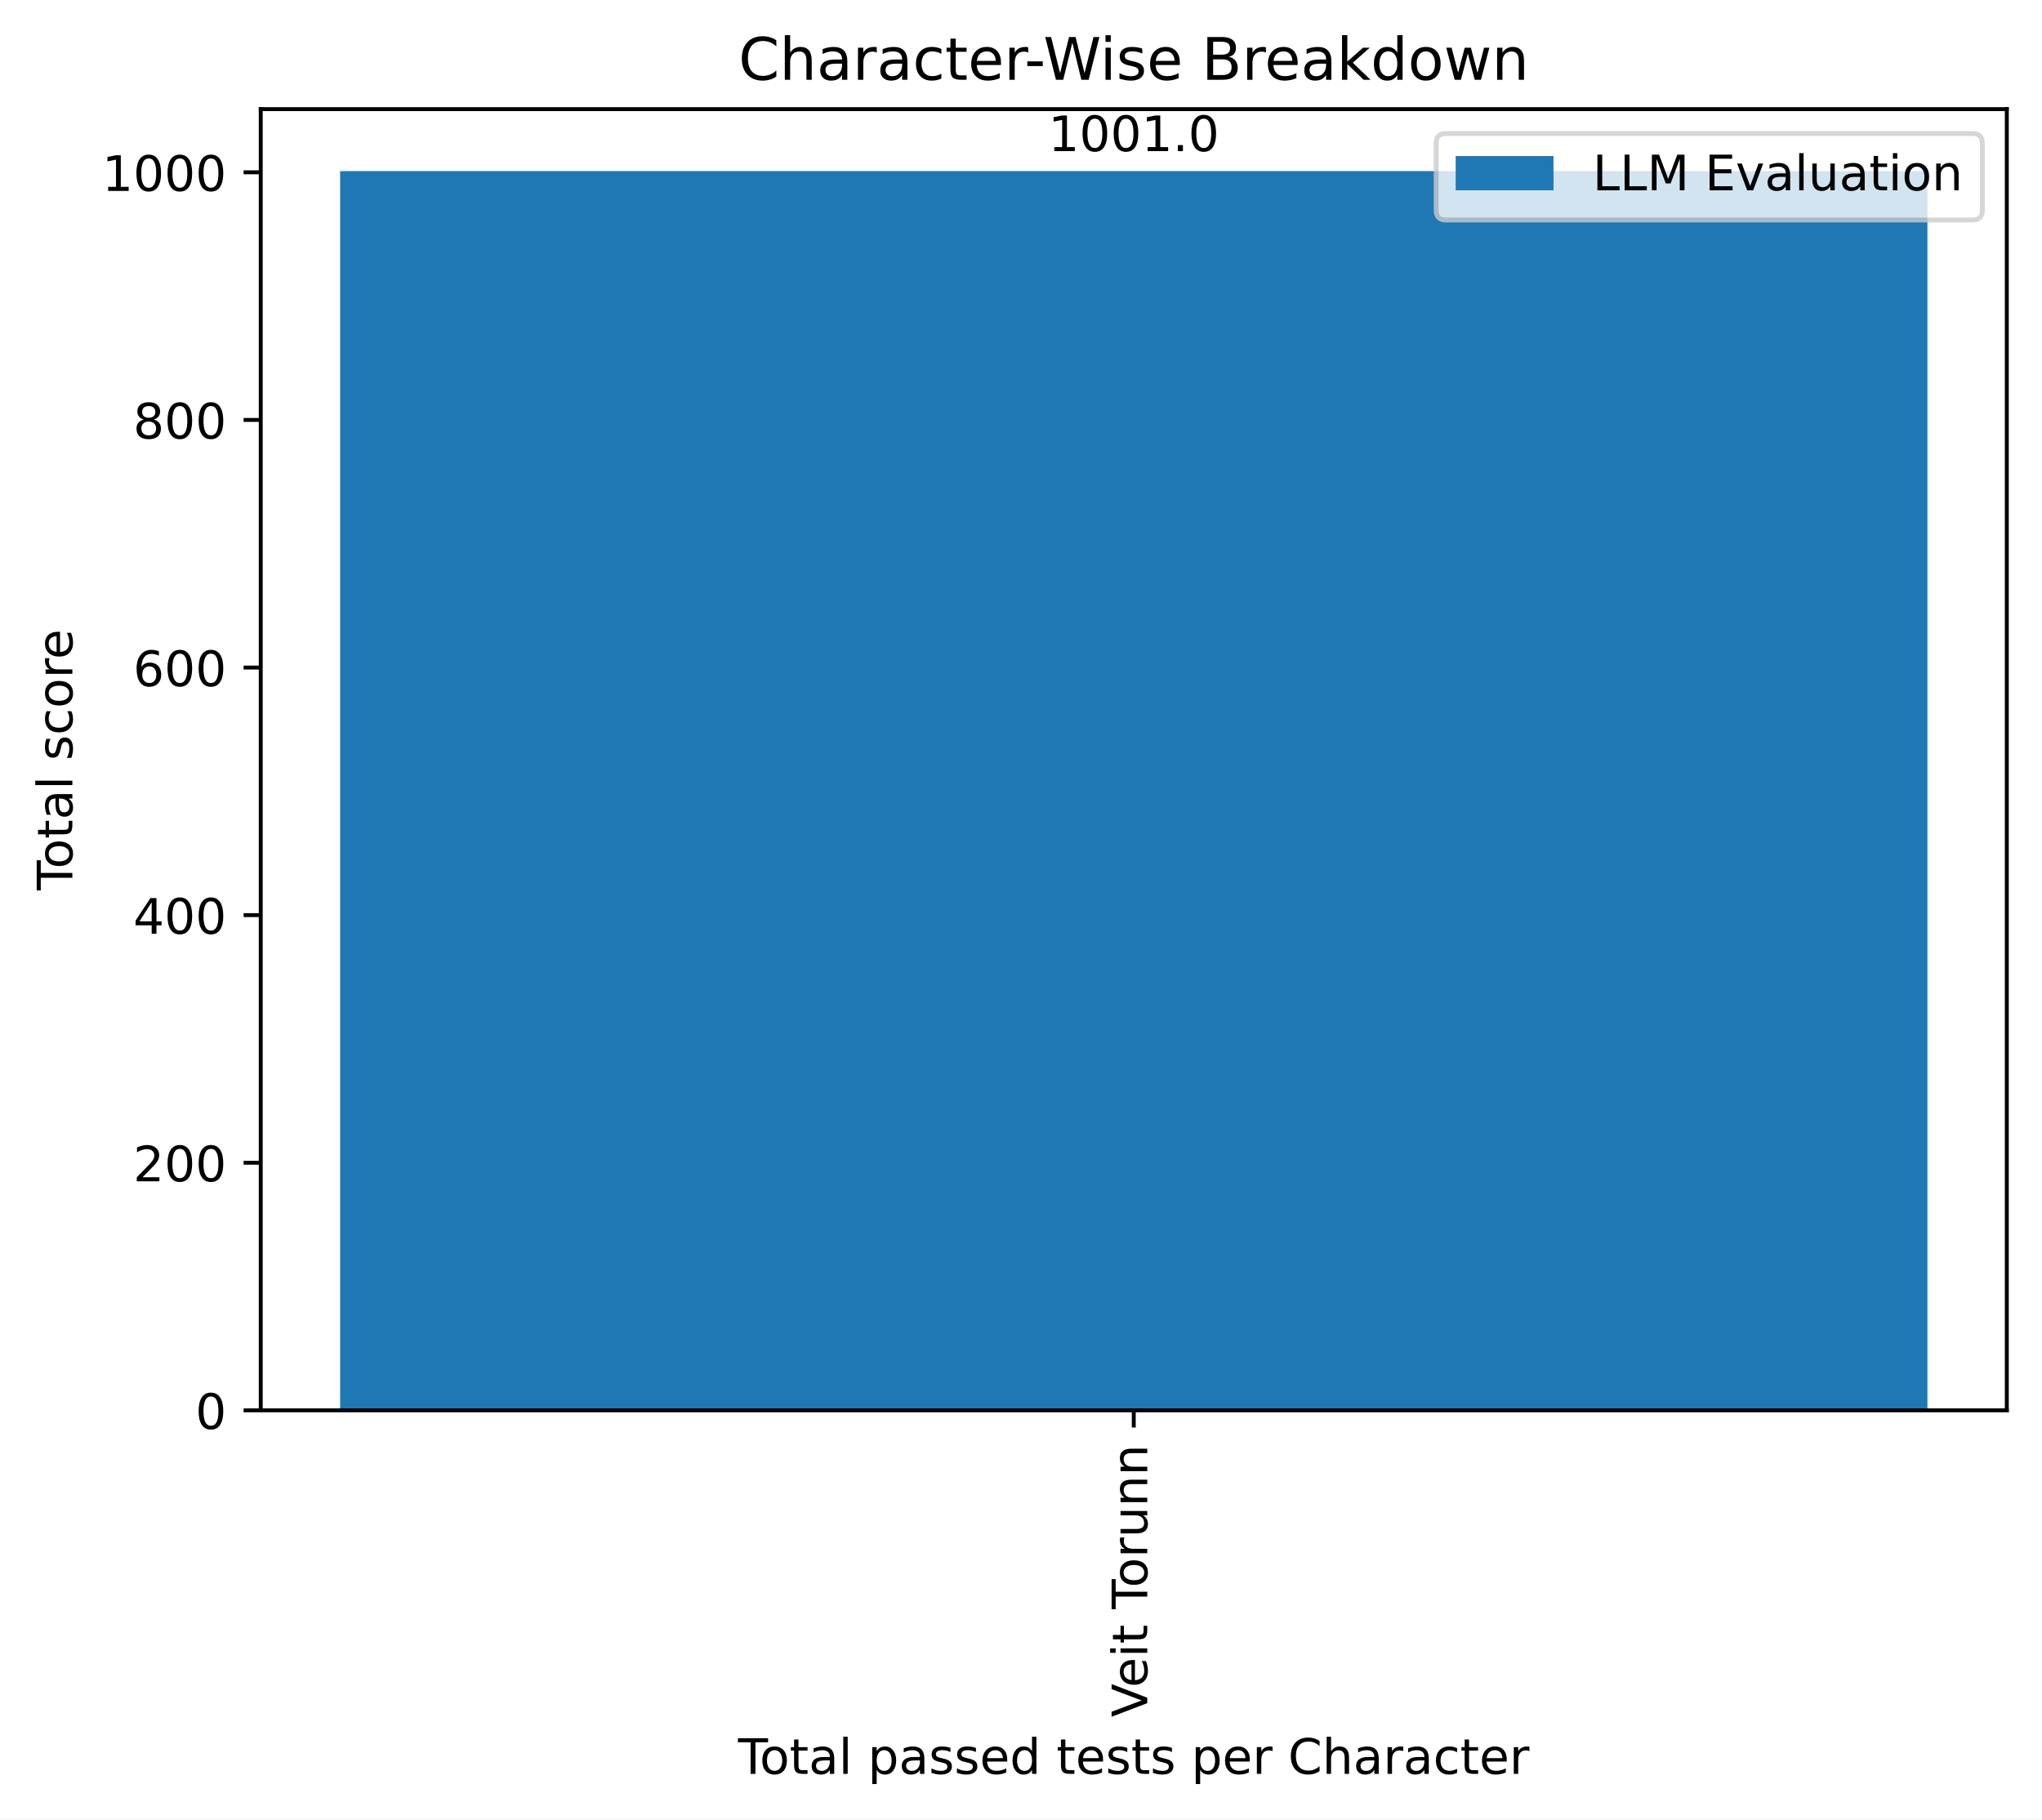
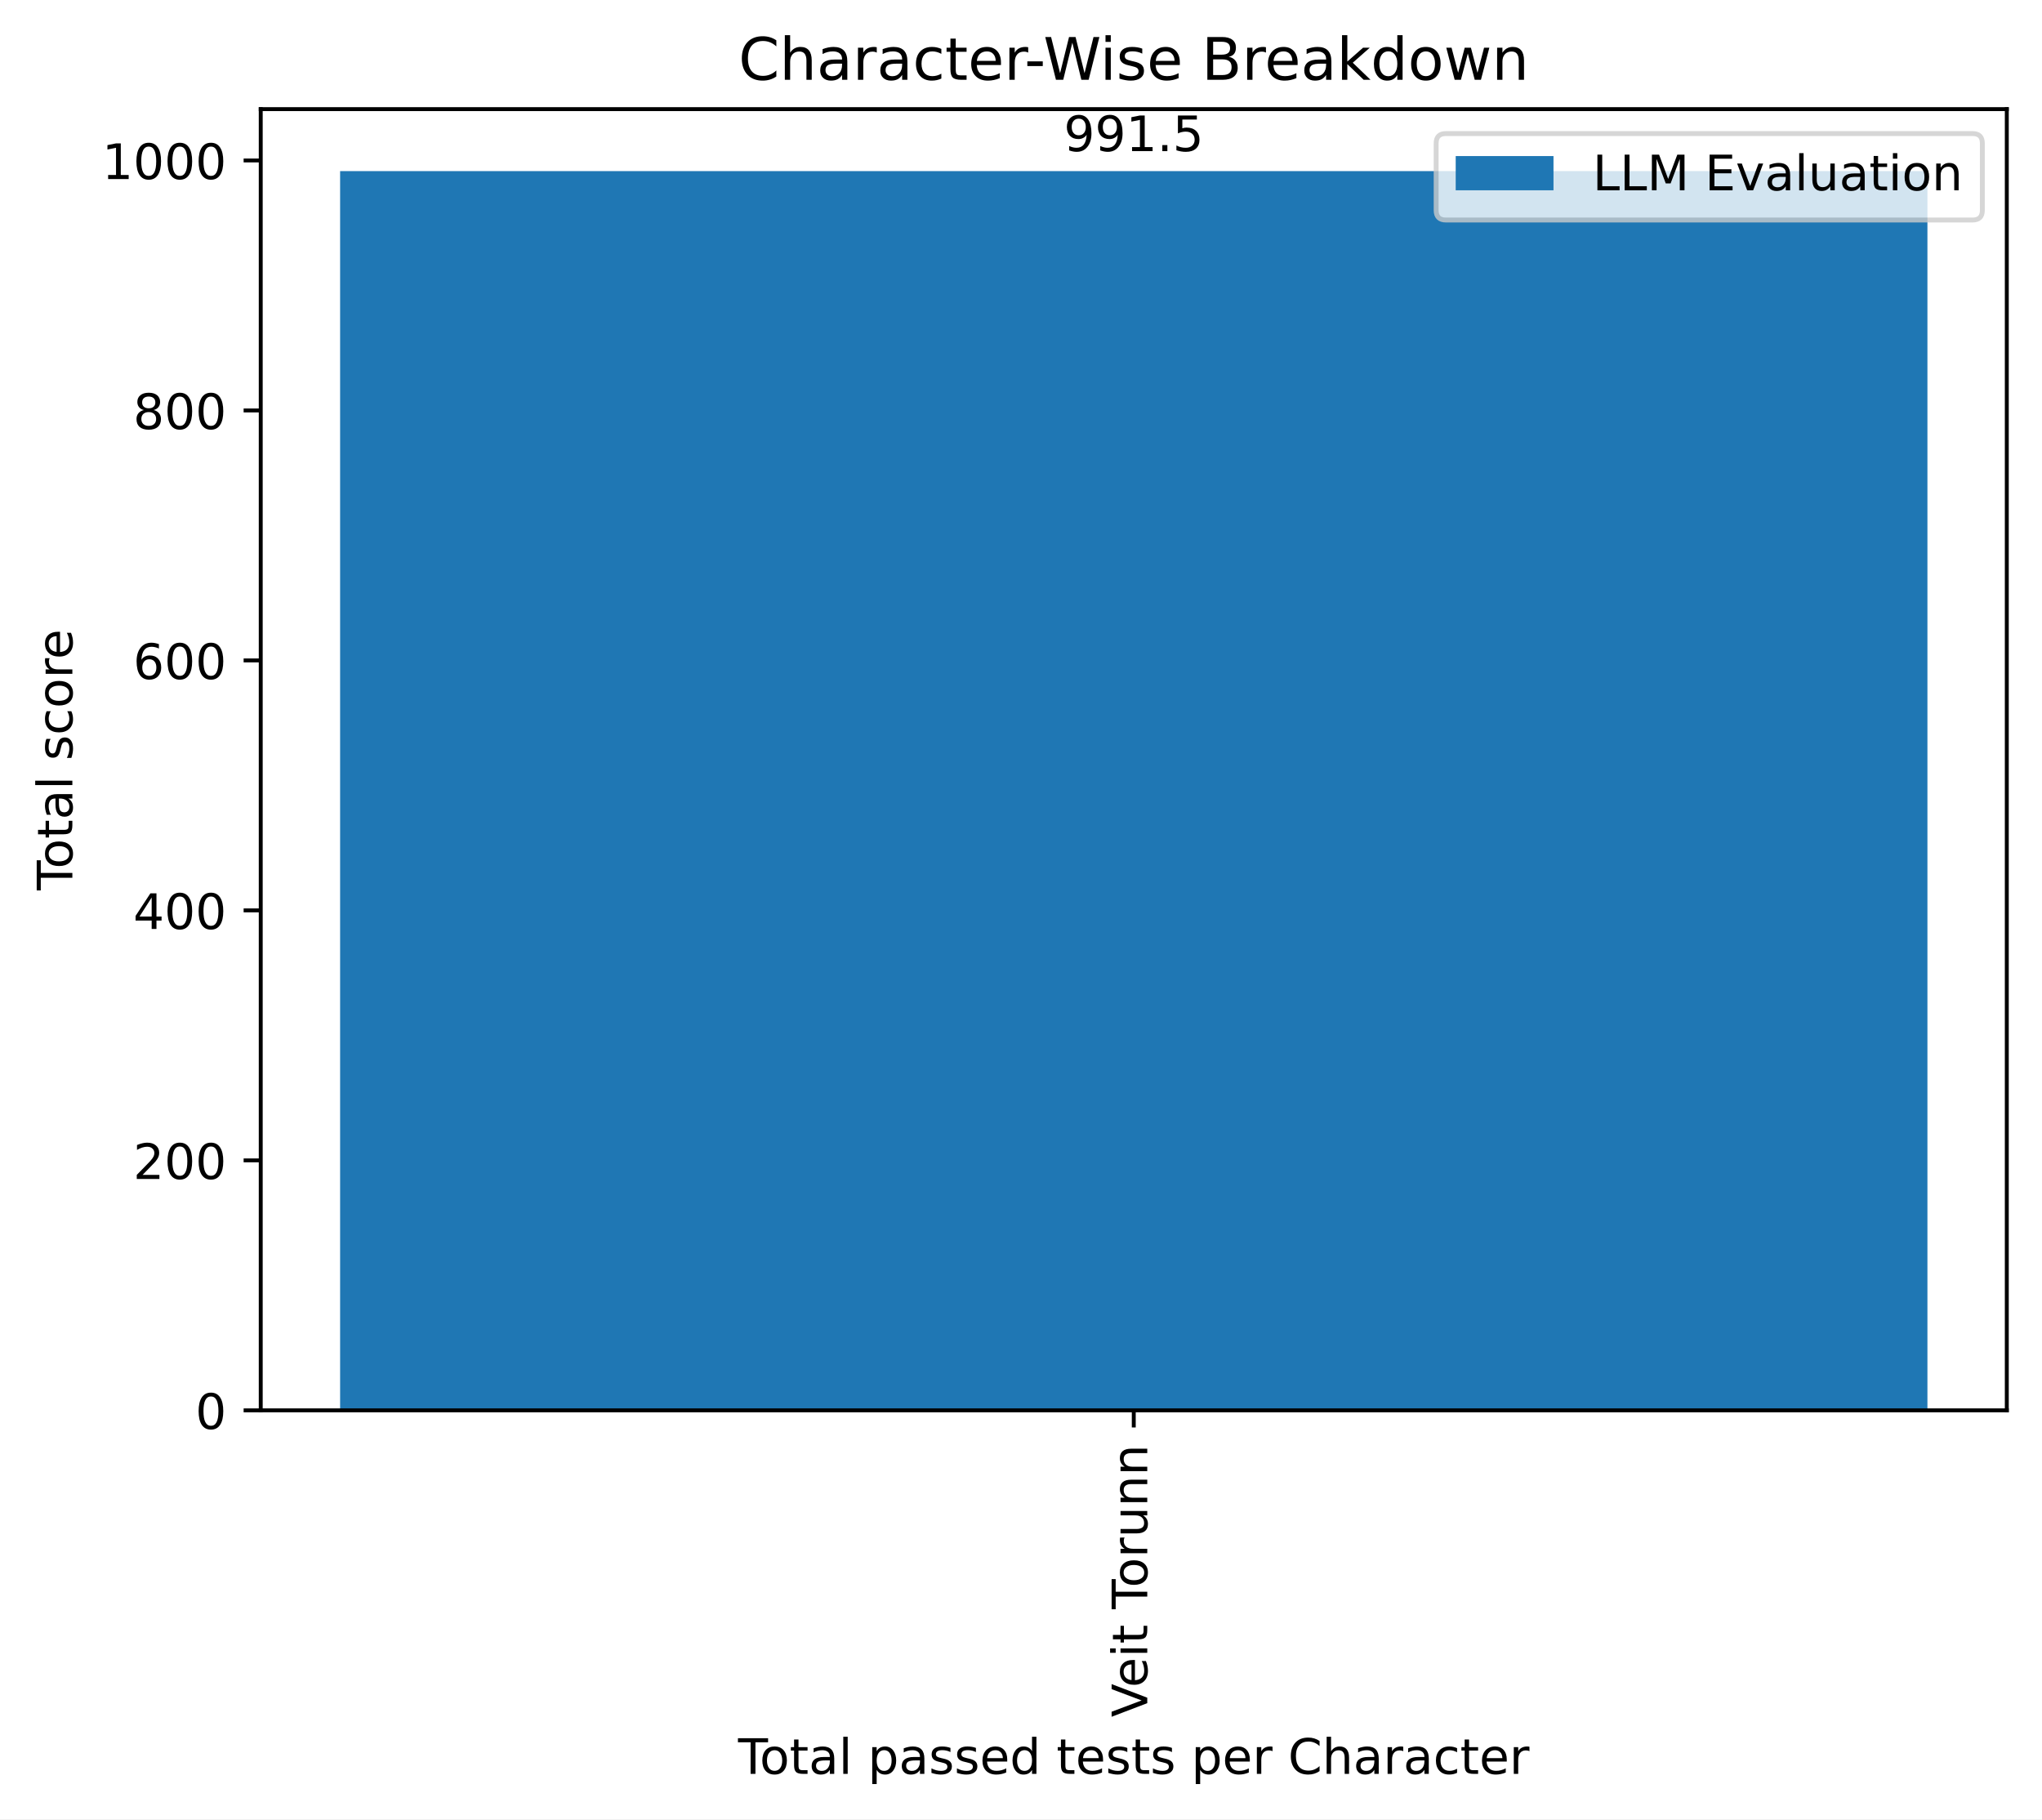
<svg xmlns="http://www.w3.org/2000/svg" xmlns:xlink="http://www.w3.org/1999/xlink" width="417.648pt" height="372.054pt" viewBox="0 0 417.648 372.054" version="1.1">
  <defs>
    <style type="text/css">*{stroke-linejoin: round; stroke-linecap: butt}</style>
  </defs>
  <g id="figure_1">
    <g id="patch_1">
      <path d="M 0 372.054  L 417.648 372.054  L 417.648 0  L 0 0  z " style="fill: #ffffff" />
    </g>
    <g id="axes_1">
      <g id="patch_2">
        <path d="M 53.328 288.43  L 410.448 288.43  L 410.448 22.318  L 53.328 22.318  z " style="fill: #ffffff" />
      </g>
      <g id="patch_3">
-         <path d="M 69.561 288.43  L 394.215 288.43  L 394.215 34.99  L 69.561 34.99  z " clip-path="url(#p6c0622d9ba)" style="fill: #1f77b4" />
+         <path d="M 69.561 288.43  L 394.215 288.43  L 394.215 34.99  L 69.561 34.99  z " clip-path="url(#p6f8ac50386)" style="fill: #1f77b4" />
      </g>
      <g id="matplotlib.axis_1">
        <g id="xtick_1">
          <g id="line2d_1">
            <defs>
-               <path id="medbdf18d8f" d="M 0 0  L 0 3.5  " style="stroke: #000000; stroke-width: 0.8" />
+               <path id="m235578c0a9" d="M 0 0  L 0 3.5  " style="stroke: #000000; stroke-width: 0.8" />
            </defs>
            <g>
-               <use xlink:href="#medbdf18d8f" x="231.888" y="288.43" style="stroke: #000000; stroke-width: 0.8" />
+               <use xlink:href="#m235578c0a9" x="231.888" y="288.43" style="stroke: #000000; stroke-width: 0.8" />
            </g>
          </g>
          <g id="text_1">
            <g transform="translate(234.6475 351.1754) rotate(-90) scale(0.1 -0.1)">
              <defs>
                <path id="DejaVuSans-56" d="M 1831 0  L 50 4666  L 709 4666  L 2188 738  L 3669 4666  L 4325 4666  L 2547 0  L 1831 0  z " transform="scale(0.015625)" />
                <path id="DejaVuSans-65" d="M 3597 1894  L 3597 1613  L 953 1613  Q 991 1019 1311 708  Q 1631 397 2203 397  Q 2534 397 2845 478  Q 3156 559 3463 722  L 3463 178  Q 3153 47 2828 -22  Q 2503 -91 2169 -91  Q 1331 -91 842 396  Q 353 884 353 1716  Q 353 2575 817 3079  Q 1281 3584 2069 3584  Q 2775 3584 3186 3129  Q 3597 2675 3597 1894  z M 3022 2063  Q 3016 2534 2758 2815  Q 2500 3097 2075 3097  Q 1594 3097 1305 2825  Q 1016 2553 972 2059  L 3022 2063  z " transform="scale(0.015625)" />
                <path id="DejaVuSans-69" d="M 603 3500  L 1178 3500  L 1178 0  L 603 0  L 603 3500  z M 603 4863  L 1178 4863  L 1178 4134  L 603 4134  L 603 4863  z " transform="scale(0.015625)" />
                <path id="DejaVuSans-74" d="M 1172 4494  L 1172 3500  L 2356 3500  L 2356 3053  L 1172 3053  L 1172 1153  Q 1172 725 1289 603  Q 1406 481 1766 481  L 2356 481  L 2356 0  L 1766 0  Q 1100 0 847 248  Q 594 497 594 1153  L 594 3053  L 172 3053  L 172 3500  L 594 3500  L 594 4494  L 1172 4494  z " transform="scale(0.015625)" />
                <path id="DejaVuSans-20" transform="scale(0.015625)" />
                <path id="DejaVuSans-54" d="M -19 4666  L 3928 4666  L 3928 4134  L 2272 4134  L 2272 0  L 1638 0  L 1638 4134  L -19 4134  L -19 4666  z " transform="scale(0.015625)" />
                <path id="DejaVuSans-6f" d="M 1959 3097  Q 1497 3097 1228 2736  Q 959 2375 959 1747  Q 959 1119 1226 758  Q 1494 397 1959 397  Q 2419 397 2687 759  Q 2956 1122 2956 1747  Q 2956 2369 2687 2733  Q 2419 3097 1959 3097  z M 1959 3584  Q 2709 3584 3137 3096  Q 3566 2609 3566 1747  Q 3566 888 3137 398  Q 2709 -91 1959 -91  Q 1206 -91 779 398  Q 353 888 353 1747  Q 353 2609 779 3096  Q 1206 3584 1959 3584  z " transform="scale(0.015625)" />
                <path id="DejaVuSans-72" d="M 2631 2963  Q 2534 3019 2420 3045  Q 2306 3072 2169 3072  Q 1681 3072 1420 2755  Q 1159 2438 1159 1844  L 1159 0  L 581 0  L 581 3500  L 1159 3500  L 1159 2956  Q 1341 3275 1631 3429  Q 1922 3584 2338 3584  Q 2397 3584 2469 3576  Q 2541 3569 2628 3553  L 2631 2963  z " transform="scale(0.015625)" />
                <path id="DejaVuSans-75" d="M 544 1381  L 544 3500  L 1119 3500  L 1119 1403  Q 1119 906 1312 657  Q 1506 409 1894 409  Q 2359 409 2629 706  Q 2900 1003 2900 1516  L 2900 3500  L 3475 3500  L 3475 0  L 2900 0  L 2900 538  Q 2691 219 2414 64  Q 2138 -91 1772 -91  Q 1169 -91 856 284  Q 544 659 544 1381  z M 1991 3584  L 1991 3584  z " transform="scale(0.015625)" />
                <path id="DejaVuSans-6e" d="M 3513 2113  L 3513 0  L 2938 0  L 2938 2094  Q 2938 2591 2744 2837  Q 2550 3084 2163 3084  Q 1697 3084 1428 2787  Q 1159 2491 1159 1978  L 1159 0  L 581 0  L 581 3500  L 1159 3500  L 1159 2956  Q 1366 3272 1645 3428  Q 1925 3584 2291 3584  Q 2894 3584 3203 3211  Q 3513 2838 3513 2113  z " transform="scale(0.015625)" />
              </defs>
              <use xlink:href="#DejaVuSans-56" />
              <use xlink:href="#DejaVuSans-65" transform="translate(60.6582 0)" />
              <use xlink:href="#DejaVuSans-69" transform="translate(122.1816 0)" />
              <use xlink:href="#DejaVuSans-74" transform="translate(149.9648 0)" />
              <use xlink:href="#DejaVuSans-20" transform="translate(189.1738 0)" />
              <use xlink:href="#DejaVuSans-54" transform="translate(220.9609 0)" />
              <use xlink:href="#DejaVuSans-6f" transform="translate(265.0449 0)" />
              <use xlink:href="#DejaVuSans-72" transform="translate(326.2266 0)" />
              <use xlink:href="#DejaVuSans-75" transform="translate(367.3398 0)" />
              <use xlink:href="#DejaVuSans-6e" transform="translate(430.7188 0)" />
              <use xlink:href="#DejaVuSans-6e" transform="translate(494.0977 0)" />
            </g>
          </g>
        </g>
        <g id="text_2">
          <g transform="translate(150.9592 362.7739) scale(0.1 -0.1)">
            <defs>
              <path id="DejaVuSans-61" d="M 2194 1759  Q 1497 1759 1228 1600  Q 959 1441 959 1056  Q 959 750 1161 570  Q 1363 391 1709 391  Q 2188 391 2477 730  Q 2766 1069 2766 1631  L 2766 1759  L 2194 1759  z M 3341 1997  L 3341 0  L 2766 0  L 2766 531  Q 2569 213 2275 61  Q 1981 -91 1556 -91  Q 1019 -91 701 211  Q 384 513 384 1019  Q 384 1609 779 1909  Q 1175 2209 1959 2209  L 2766 2209  L 2766 2266  Q 2766 2663 2505 2880  Q 2244 3097 1772 3097  Q 1472 3097 1187 3025  Q 903 2953 641 2809  L 641 3341  Q 956 3463 1253 3523  Q 1550 3584 1831 3584  Q 2591 3584 2966 3190  Q 3341 2797 3341 1997  z " transform="scale(0.015625)" />
              <path id="DejaVuSans-6c" d="M 603 4863  L 1178 4863  L 1178 0  L 603 0  L 603 4863  z " transform="scale(0.015625)" />
              <path id="DejaVuSans-70" d="M 1159 525  L 1159 -1331  L 581 -1331  L 581 3500  L 1159 3500  L 1159 2969  Q 1341 3281 1617 3432  Q 1894 3584 2278 3584  Q 2916 3584 3314 3078  Q 3713 2572 3713 1747  Q 3713 922 3314 415  Q 2916 -91 2278 -91  Q 1894 -91 1617 61  Q 1341 213 1159 525  z M 3116 1747  Q 3116 2381 2855 2742  Q 2594 3103 2138 3103  Q 1681 3103 1420 2742  Q 1159 2381 1159 1747  Q 1159 1113 1420 752  Q 1681 391 2138 391  Q 2594 391 2855 752  Q 3116 1113 3116 1747  z " transform="scale(0.015625)" />
              <path id="DejaVuSans-73" d="M 2834 3397  L 2834 2853  Q 2591 2978 2328 3040  Q 2066 3103 1784 3103  Q 1356 3103 1142 2972  Q 928 2841 928 2578  Q 928 2378 1081 2264  Q 1234 2150 1697 2047  L 1894 2003  Q 2506 1872 2764 1633  Q 3022 1394 3022 966  Q 3022 478 2636 193  Q 2250 -91 1575 -91  Q 1294 -91 989 -36  Q 684 19 347 128  L 347 722  Q 666 556 975 473  Q 1284 391 1588 391  Q 1994 391 2212 530  Q 2431 669 2431 922  Q 2431 1156 2273 1281  Q 2116 1406 1581 1522  L 1381 1569  Q 847 1681 609 1914  Q 372 2147 372 2553  Q 372 3047 722 3315  Q 1072 3584 1716 3584  Q 2034 3584 2315 3537  Q 2597 3491 2834 3397  z " transform="scale(0.015625)" />
              <path id="DejaVuSans-64" d="M 2906 2969  L 2906 4863  L 3481 4863  L 3481 0  L 2906 0  L 2906 525  Q 2725 213 2448 61  Q 2172 -91 1784 -91  Q 1150 -91 751 415  Q 353 922 353 1747  Q 353 2572 751 3078  Q 1150 3584 1784 3584  Q 2172 3584 2448 3432  Q 2725 3281 2906 2969  z M 947 1747  Q 947 1113 1208 752  Q 1469 391 1925 391  Q 2381 391 2643 752  Q 2906 1113 2906 1747  Q 2906 2381 2643 2742  Q 2381 3103 1925 3103  Q 1469 3103 1208 2742  Q 947 2381 947 1747  z " transform="scale(0.015625)" />
              <path id="DejaVuSans-43" d="M 4122 4306  L 4122 3641  Q 3803 3938 3442 4084  Q 3081 4231 2675 4231  Q 1875 4231 1450 3742  Q 1025 3253 1025 2328  Q 1025 1406 1450 917  Q 1875 428 2675 428  Q 3081 428 3442 575  Q 3803 722 4122 1019  L 4122 359  Q 3791 134 3420 21  Q 3050 -91 2638 -91  Q 1578 -91 968 557  Q 359 1206 359 2328  Q 359 3453 968 4101  Q 1578 4750 2638 4750  Q 3056 4750 3426 4639  Q 3797 4528 4122 4306  z " transform="scale(0.015625)" />
              <path id="DejaVuSans-68" d="M 3513 2113  L 3513 0  L 2938 0  L 2938 2094  Q 2938 2591 2744 2837  Q 2550 3084 2163 3084  Q 1697 3084 1428 2787  Q 1159 2491 1159 1978  L 1159 0  L 581 0  L 581 4863  L 1159 4863  L 1159 2956  Q 1366 3272 1645 3428  Q 1925 3584 2291 3584  Q 2894 3584 3203 3211  Q 3513 2838 3513 2113  z " transform="scale(0.015625)" />
              <path id="DejaVuSans-63" d="M 3122 3366  L 3122 2828  Q 2878 2963 2633 3030  Q 2388 3097 2138 3097  Q 1578 3097 1268 2742  Q 959 2388 959 1747  Q 959 1106 1268 751  Q 1578 397 2138 397  Q 2388 397 2633 464  Q 2878 531 3122 666  L 3122 134  Q 2881 22 2623 -34  Q 2366 -91 2075 -91  Q 1284 -91 818 406  Q 353 903 353 1747  Q 353 2603 823 3093  Q 1294 3584 2113 3584  Q 2378 3584 2631 3529  Q 2884 3475 3122 3366  z " transform="scale(0.015625)" />
            </defs>
            <use xlink:href="#DejaVuSans-54" />
            <use xlink:href="#DejaVuSans-6f" transform="translate(44.08398 0)" />
            <use xlink:href="#DejaVuSans-74" transform="translate(105.2656 0)" />
            <use xlink:href="#DejaVuSans-61" transform="translate(144.4746 0)" />
            <use xlink:href="#DejaVuSans-6c" transform="translate(205.7539 0)" />
            <use xlink:href="#DejaVuSans-20" transform="translate(233.5371 0)" />
            <use xlink:href="#DejaVuSans-70" transform="translate(265.3242 0)" />
            <use xlink:href="#DejaVuSans-61" transform="translate(328.8008 0)" />
            <use xlink:href="#DejaVuSans-73" transform="translate(390.0801 0)" />
            <use xlink:href="#DejaVuSans-73" transform="translate(442.1797 0)" />
            <use xlink:href="#DejaVuSans-65" transform="translate(494.2793 0)" />
            <use xlink:href="#DejaVuSans-64" transform="translate(555.8027 0)" />
            <use xlink:href="#DejaVuSans-20" transform="translate(619.2793 0)" />
            <use xlink:href="#DejaVuSans-74" transform="translate(651.0664 0)" />
            <use xlink:href="#DejaVuSans-65" transform="translate(690.2754 0)" />
            <use xlink:href="#DejaVuSans-73" transform="translate(751.7988 0)" />
            <use xlink:href="#DejaVuSans-74" transform="translate(803.8984 0)" />
            <use xlink:href="#DejaVuSans-73" transform="translate(843.1074 0)" />
            <use xlink:href="#DejaVuSans-20" transform="translate(895.207 0)" />
            <use xlink:href="#DejaVuSans-70" transform="translate(926.9941 0)" />
            <use xlink:href="#DejaVuSans-65" transform="translate(990.4707 0)" />
            <use xlink:href="#DejaVuSans-72" transform="translate(1051.994 0)" />
            <use xlink:href="#DejaVuSans-20" transform="translate(1093.107 0)" />
            <use xlink:href="#DejaVuSans-43" transform="translate(1124.895 0)" />
            <use xlink:href="#DejaVuSans-68" transform="translate(1194.719 0)" />
            <use xlink:href="#DejaVuSans-61" transform="translate(1258.098 0)" />
            <use xlink:href="#DejaVuSans-72" transform="translate(1319.377 0)" />
            <use xlink:href="#DejaVuSans-61" transform="translate(1360.49 0)" />
            <use xlink:href="#DejaVuSans-63" transform="translate(1421.77 0)" />
            <use xlink:href="#DejaVuSans-74" transform="translate(1476.75 0)" />
            <use xlink:href="#DejaVuSans-65" transform="translate(1515.959 0)" />
            <use xlink:href="#DejaVuSans-72" transform="translate(1577.482 0)" />
          </g>
        </g>
      </g>
      <g id="matplotlib.axis_2">
        <g id="ytick_1">
          <g id="line2d_2">
            <defs>
-               <path id="m998ce5d5b7" d="M 0 0  L -3.5 0  " style="stroke: #000000; stroke-width: 0.8" />
+               <path id="mb735fedf5a" d="M 0 0  L -3.5 0  " style="stroke: #000000; stroke-width: 0.8" />
            </defs>
            <g>
-               <use xlink:href="#m998ce5d5b7" x="53.328" y="288.43" style="stroke: #000000; stroke-width: 0.8" />
+               <use xlink:href="#mb735fedf5a" x="53.328" y="288.43" style="stroke: #000000; stroke-width: 0.8" />
            </g>
          </g>
          <g id="text_3">
            <g transform="translate(39.96563 292.2293) scale(0.1 -0.1)">
              <defs>
                <path id="DejaVuSans-30" d="M 2034 4250  Q 1547 4250 1301 3770  Q 1056 3291 1056 2328  Q 1056 1369 1301 889  Q 1547 409 2034 409  Q 2525 409 2770 889  Q 3016 1369 3016 2328  Q 3016 3291 2770 3770  Q 2525 4250 2034 4250  z M 2034 4750  Q 2819 4750 3233 4129  Q 3647 3509 3647 2328  Q 3647 1150 3233 529  Q 2819 -91 2034 -91  Q 1250 -91 836 529  Q 422 1150 422 2328  Q 422 3509 836 4129  Q 1250 4750 2034 4750  z " transform="scale(0.015625)" />
              </defs>
              <use xlink:href="#DejaVuSans-30" />
            </g>
          </g>
        </g>
        <g id="ytick_2">
          <g id="line2d_3">
            <g>
-               <use xlink:href="#m998ce5d5b7" x="53.328" y="237.793" style="stroke: #000000; stroke-width: 0.8" />
+               <use xlink:href="#mb735fedf5a" x="53.328" y="237.308" style="stroke: #000000; stroke-width: 0.8" />
            </g>
          </g>
          <g id="text_4">
-             <g transform="translate(27.24063 241.592) scale(0.1 -0.1)">
+             <g transform="translate(27.24063 241.1068) scale(0.1 -0.1)">
              <defs>
                <path id="DejaVuSans-32" d="M 1228 531  L 3431 531  L 3431 0  L 469 0  L 469 531  Q 828 903 1448 1529  Q 2069 2156 2228 2338  Q 2531 2678 2651 2914  Q 2772 3150 2772 3378  Q 2772 3750 2511 3984  Q 2250 4219 1831 4219  Q 1534 4219 1204 4116  Q 875 4013 500 3803  L 500 4441  Q 881 4594 1212 4672  Q 1544 4750 1819 4750  Q 2544 4750 2975 4387  Q 3406 4025 3406 3419  Q 3406 3131 3298 2873  Q 3191 2616 2906 2266  Q 2828 2175 2409 1742  Q 1991 1309 1228 531  z " transform="scale(0.015625)" />
              </defs>
              <use xlink:href="#DejaVuSans-32" />
              <use xlink:href="#DejaVuSans-30" transform="translate(63.62305 0)" />
              <use xlink:href="#DejaVuSans-30" transform="translate(127.2461 0)" />
            </g>
          </g>
        </g>
        <g id="ytick_3">
          <g id="line2d_4">
            <g>
-               <use xlink:href="#m998ce5d5b7" x="53.328" y="187.155" style="stroke: #000000; stroke-width: 0.8" />
+               <use xlink:href="#mb735fedf5a" x="53.328" y="186.185" style="stroke: #000000; stroke-width: 0.8" />
            </g>
          </g>
          <g id="text_5">
-             <g transform="translate(27.24063 190.9546) scale(0.1 -0.1)">
+             <g transform="translate(27.24063 189.9843) scale(0.1 -0.1)">
              <defs>
                <path id="DejaVuSans-34" d="M 2419 4116  L 825 1625  L 2419 1625  L 2419 4116  z M 2253 4666  L 3047 4666  L 3047 1625  L 3713 1625  L 3713 1100  L 3047 1100  L 3047 0  L 2419 0  L 2419 1100  L 313 1100  L 313 1709  L 2253 4666  z " transform="scale(0.015625)" />
              </defs>
              <use xlink:href="#DejaVuSans-34" />
              <use xlink:href="#DejaVuSans-30" transform="translate(63.62305 0)" />
              <use xlink:href="#DejaVuSans-30" transform="translate(127.2461 0)" />
            </g>
          </g>
        </g>
        <g id="ytick_4">
          <g id="line2d_5">
            <g>
-               <use xlink:href="#m998ce5d5b7" x="53.328" y="136.518" style="stroke: #000000; stroke-width: 0.8" />
+               <use xlink:href="#mb735fedf5a" x="53.328" y="135.062" style="stroke: #000000; stroke-width: 0.8" />
            </g>
          </g>
          <g id="text_6">
-             <g transform="translate(27.24063 140.3173) scale(0.1 -0.1)">
+             <g transform="translate(27.24063 138.8617) scale(0.1 -0.1)">
              <defs>
                <path id="DejaVuSans-36" d="M 2113 2584  Q 1688 2584 1439 2293  Q 1191 2003 1191 1497  Q 1191 994 1439 701  Q 1688 409 2113 409  Q 2538 409 2786 701  Q 3034 994 3034 1497  Q 3034 2003 2786 2293  Q 2538 2584 2113 2584  z M 3366 4563  L 3366 3988  Q 3128 4100 2886 4159  Q 2644 4219 2406 4219  Q 1781 4219 1451 3797  Q 1122 3375 1075 2522  Q 1259 2794 1537 2939  Q 1816 3084 2150 3084  Q 2853 3084 3261 2657  Q 3669 2231 3669 1497  Q 3669 778 3244 343  Q 2819 -91 2113 -91  Q 1303 -91 875 529  Q 447 1150 447 2328  Q 447 3434 972 4092  Q 1497 4750 2381 4750  Q 2619 4750 2861 4703  Q 3103 4656 3366 4563  z " transform="scale(0.015625)" />
              </defs>
              <use xlink:href="#DejaVuSans-36" />
              <use xlink:href="#DejaVuSans-30" transform="translate(63.62305 0)" />
              <use xlink:href="#DejaVuSans-30" transform="translate(127.2461 0)" />
            </g>
          </g>
        </g>
        <g id="ytick_5">
          <g id="line2d_6">
            <g>
-               <use xlink:href="#m998ce5d5b7" x="53.328" y="85.881" style="stroke: #000000; stroke-width: 0.8" />
+               <use xlink:href="#mb735fedf5a" x="53.328" y="83.94" style="stroke: #000000; stroke-width: 0.8" />
            </g>
          </g>
          <g id="text_7">
-             <g transform="translate(27.24063 89.67989) scale(0.1 -0.1)">
+             <g transform="translate(27.24063 87.73918) scale(0.1 -0.1)">
              <defs>
                <path id="DejaVuSans-38" d="M 2034 2216  Q 1584 2216 1326 1975  Q 1069 1734 1069 1313  Q 1069 891 1326 650  Q 1584 409 2034 409  Q 2484 409 2743 651  Q 3003 894 3003 1313  Q 3003 1734 2745 1975  Q 2488 2216 2034 2216  z M 1403 2484  Q 997 2584 770 2862  Q 544 3141 544 3541  Q 544 4100 942 4425  Q 1341 4750 2034 4750  Q 2731 4750 3128 4425  Q 3525 4100 3525 3541  Q 3525 3141 3298 2862  Q 3072 2584 2669 2484  Q 3125 2378 3379 2068  Q 3634 1759 3634 1313  Q 3634 634 3220 271  Q 2806 -91 2034 -91  Q 1263 -91 848 271  Q 434 634 434 1313  Q 434 1759 690 2068  Q 947 2378 1403 2484  z M 1172 3481  Q 1172 3119 1398 2916  Q 1625 2713 2034 2713  Q 2441 2713 2670 2916  Q 2900 3119 2900 3481  Q 2900 3844 2670 4047  Q 2441 4250 2034 4250  Q 1625 4250 1398 4047  Q 1172 3844 1172 3481  z " transform="scale(0.015625)" />
              </defs>
              <use xlink:href="#DejaVuSans-38" />
              <use xlink:href="#DejaVuSans-30" transform="translate(63.62305 0)" />
              <use xlink:href="#DejaVuSans-30" transform="translate(127.2461 0)" />
            </g>
          </g>
        </g>
        <g id="ytick_6">
          <g id="line2d_7">
            <g>
-               <use xlink:href="#m998ce5d5b7" x="53.328" y="35.243" style="stroke: #000000; stroke-width: 0.8" />
+               <use xlink:href="#mb735fedf5a" x="53.328" y="32.817" style="stroke: #000000; stroke-width: 0.8" />
            </g>
          </g>
          <g id="text_8">
-             <g transform="translate(20.87813 39.04253) scale(0.1 -0.1)">
+             <g transform="translate(20.87813 36.61664) scale(0.1 -0.1)">
              <defs>
                <path id="DejaVuSans-31" d="M 794 531  L 1825 531  L 1825 4091  L 703 3866  L 703 4441  L 1819 4666  L 2450 4666  L 2450 531  L 3481 531  L 3481 0  L 794 0  L 794 531  z " transform="scale(0.015625)" />
              </defs>
              <use xlink:href="#DejaVuSans-31" />
              <use xlink:href="#DejaVuSans-30" transform="translate(63.62305 0)" />
              <use xlink:href="#DejaVuSans-30" transform="translate(127.2461 0)" />
              <use xlink:href="#DejaVuSans-30" transform="translate(190.8691 0)" />
            </g>
          </g>
        </g>
        <g id="text_9">
          <g transform="translate(14.79844 182.0726) rotate(-90) scale(0.1 -0.1)">
            <use xlink:href="#DejaVuSans-54" />
            <use xlink:href="#DejaVuSans-6f" transform="translate(44.08398 0)" />
            <use xlink:href="#DejaVuSans-74" transform="translate(105.2656 0)" />
            <use xlink:href="#DejaVuSans-61" transform="translate(144.4746 0)" />
            <use xlink:href="#DejaVuSans-6c" transform="translate(205.7539 0)" />
            <use xlink:href="#DejaVuSans-20" transform="translate(233.5371 0)" />
            <use xlink:href="#DejaVuSans-73" transform="translate(265.3242 0)" />
            <use xlink:href="#DejaVuSans-63" transform="translate(317.4238 0)" />
            <use xlink:href="#DejaVuSans-6f" transform="translate(372.4043 0)" />
            <use xlink:href="#DejaVuSans-72" transform="translate(433.5859 0)" />
            <use xlink:href="#DejaVuSans-65" transform="translate(472.4492 0)" />
          </g>
        </g>
      </g>
      <g id="patch_4">
        <path d="M 53.328 288.43  L 53.328 22.318  " style="fill: none; stroke: #000000; stroke-width: 0.8; stroke-linejoin: miter; stroke-linecap: square" />
      </g>
      <g id="patch_5">
        <path d="M 410.448 288.43  L 410.448 22.318  " style="fill: none; stroke: #000000; stroke-width: 0.8; stroke-linejoin: miter; stroke-linecap: square" />
      </g>
      <g id="patch_6">
        <path d="M 53.328 288.43  L 410.448 288.43  " style="fill: none; stroke: #000000; stroke-width: 0.8; stroke-linejoin: miter; stroke-linecap: square" />
      </g>
      <g id="patch_7">
        <path d="M 53.328 22.318  L 410.448 22.318  " style="fill: none; stroke: #000000; stroke-width: 0.8; stroke-linejoin: miter; stroke-linecap: square" />
      </g>
      <g id="text_10">
-         <g transform="translate(214.3928 30.91044) scale(0.1 -0.1)">
+         <g transform="translate(217.5741 30.91044) scale(0.1 -0.1)">
          <defs>
+             <path id="DejaVuSans-39" d="M 703 97  L 703 672  Q 941 559 1184 500  Q 1428 441 1663 441  Q 2288 441 2617 861  Q 2947 1281 2994 2138  Q 2813 1869 2534 1725  Q 2256 1581 1919 1581  Q 1219 1581 811 2004  Q 403 2428 403 3163  Q 403 3881 828 4315  Q 1253 4750 1959 4750  Q 2769 4750 3195 4129  Q 3622 3509 3622 2328  Q 3622 1225 3098 567  Q 2575 -91 1691 -91  Q 1453 -91 1209 -44  Q 966 3 703 97  z M 1959 2075  Q 2384 2075 2632 2365  Q 2881 2656 2881 3163  Q 2881 3666 2632 3958  Q 2384 4250 1959 4250  Q 1534 4250 1286 3958  Q 1038 3666 1038 3163  Q 1038 2656 1286 2365  Q 1534 2075 1959 2075  z " transform="scale(0.015625)" />
            <path id="DejaVuSans-2e" d="M 684 794  L 1344 794  L 1344 0  L 684 0  L 684 794  z " transform="scale(0.015625)" />
+             <path id="DejaVuSans-35" d="M 691 4666  L 3169 4666  L 3169 4134  L 1269 4134  L 1269 2991  Q 1406 3038 1543 3061  Q 1681 3084 1819 3084  Q 2600 3084 3056 2656  Q 3513 2228 3513 1497  Q 3513 744 3044 326  Q 2575 -91 1722 -91  Q 1428 -91 1123 -41  Q 819 9 494 109  L 494 744  Q 775 591 1075 516  Q 1375 441 1709 441  Q 2250 441 2565 725  Q 2881 1009 2881 1497  Q 2881 1984 2565 2268  Q 2250 2553 1709 2553  Q 1456 2553 1204 2497  Q 953 2441 691 2322  L 691 4666  z " transform="scale(0.015625)" />
          </defs>
-           <use xlink:href="#DejaVuSans-31" />
-           <use xlink:href="#DejaVuSans-30" transform="translate(63.62305 0)" />
-           <use xlink:href="#DejaVuSans-30" transform="translate(127.2461 0)" />
-           <use xlink:href="#DejaVuSans-31" transform="translate(190.8691 0)" />
-           <use xlink:href="#DejaVuSans-2e" transform="translate(254.4922 0)" />
-           <use xlink:href="#DejaVuSans-30" transform="translate(286.2793 0)" />
+           <use xlink:href="#DejaVuSans-39" />
+           <use xlink:href="#DejaVuSans-39" transform="translate(63.62305 0)" />
+           <use xlink:href="#DejaVuSans-31" transform="translate(127.2461 0)" />
+           <use xlink:href="#DejaVuSans-2e" transform="translate(190.8691 0)" />
+           <use xlink:href="#DejaVuSans-35" transform="translate(222.6562 0)" />
        </g>
      </g>
      <g id="text_11">
        <g transform="translate(151.0541 16.31812) scale(0.12 -0.12)">
          <defs>
            <path id="DejaVuSans-2d" d="M 313 2009  L 1997 2009  L 1997 1497  L 313 1497  L 313 2009  z " transform="scale(0.015625)" />
            <path id="DejaVuSans-57" d="M 213 4666  L 850 4666  L 1831 722  L 2809 4666  L 3519 4666  L 4500 722  L 5478 4666  L 6119 4666  L 4947 0  L 4153 0  L 3169 4050  L 2175 0  L 1381 0  L 213 4666  z " transform="scale(0.015625)" />
            <path id="DejaVuSans-42" d="M 1259 2228  L 1259 519  L 2272 519  Q 2781 519 3026 730  Q 3272 941 3272 1375  Q 3272 1813 3026 2020  Q 2781 2228 2272 2228  L 1259 2228  z M 1259 4147  L 1259 2741  L 2194 2741  Q 2656 2741 2882 2914  Q 3109 3088 3109 3444  Q 3109 3797 2882 3972  Q 2656 4147 2194 4147  L 1259 4147  z M 628 4666  L 2241 4666  Q 2963 4666 3353 4366  Q 3744 4066 3744 3513  Q 3744 3084 3544 2831  Q 3344 2578 2956 2516  Q 3422 2416 3680 2098  Q 3938 1781 3938 1306  Q 3938 681 3513 340  Q 3088 0 2303 0  L 628 0  L 628 4666  z " transform="scale(0.015625)" />
            <path id="DejaVuSans-6b" d="M 581 4863  L 1159 4863  L 1159 1991  L 2875 3500  L 3609 3500  L 1753 1863  L 3688 0  L 2938 0  L 1159 1709  L 1159 0  L 581 0  L 581 4863  z " transform="scale(0.015625)" />
            <path id="DejaVuSans-77" d="M 269 3500  L 844 3500  L 1563 769  L 2278 3500  L 2956 3500  L 3675 769  L 4391 3500  L 4966 3500  L 4050 0  L 3372 0  L 2619 2869  L 1863 0  L 1184 0  L 269 3500  z " transform="scale(0.015625)" />
          </defs>
          <use xlink:href="#DejaVuSans-43" />
          <use xlink:href="#DejaVuSans-68" transform="translate(69.82422 0)" />
          <use xlink:href="#DejaVuSans-61" transform="translate(133.2031 0)" />
          <use xlink:href="#DejaVuSans-72" transform="translate(194.4824 0)" />
          <use xlink:href="#DejaVuSans-61" transform="translate(235.5957 0)" />
          <use xlink:href="#DejaVuSans-63" transform="translate(296.875 0)" />
          <use xlink:href="#DejaVuSans-74" transform="translate(351.8555 0)" />
          <use xlink:href="#DejaVuSans-65" transform="translate(391.0645 0)" />
          <use xlink:href="#DejaVuSans-72" transform="translate(452.5879 0)" />
          <use xlink:href="#DejaVuSans-2d" transform="translate(487.3262 0)" />
          <use xlink:href="#DejaVuSans-57" transform="translate(519.4102 0)" />
          <use xlink:href="#DejaVuSans-69" transform="translate(616.0371 0)" />
          <use xlink:href="#DejaVuSans-73" transform="translate(643.8203 0)" />
          <use xlink:href="#DejaVuSans-65" transform="translate(695.9199 0)" />
          <use xlink:href="#DejaVuSans-20" transform="translate(757.4434 0)" />
          <use xlink:href="#DejaVuSans-42" transform="translate(789.2305 0)" />
          <use xlink:href="#DejaVuSans-72" transform="translate(857.834 0)" />
          <use xlink:href="#DejaVuSans-65" transform="translate(896.6973 0)" />
          <use xlink:href="#DejaVuSans-61" transform="translate(958.2207 0)" />
          <use xlink:href="#DejaVuSans-6b" transform="translate(1019.5 0)" />
          <use xlink:href="#DejaVuSans-64" transform="translate(1077.41 0)" />
          <use xlink:href="#DejaVuSans-6f" transform="translate(1140.887 0)" />
          <use xlink:href="#DejaVuSans-77" transform="translate(1202.068 0)" />
          <use xlink:href="#DejaVuSans-6e" transform="translate(1283.855 0)" />
        </g>
      </g>
      <g id="legend_1">
        <g id="patch_8">
          <path d="M 295.734 44.996  L 403.448 44.996  Q 405.448 44.996 405.448 42.996  L 405.448 29.318  Q 405.448 27.318 403.448 27.318  L 295.734 27.318  Q 293.734 27.318 293.734 29.318  L 293.734 42.996  Q 293.734 44.996 295.734 44.996  z " style="fill: #ffffff; opacity: 0.8; stroke: #cccccc; stroke-linejoin: miter" />
        </g>
        <g id="patch_9">
          <path d="M 297.734 38.917  L 317.734 38.917  L 317.734 31.917  L 297.734 31.917  z " style="fill: #1f77b4" />
        </g>
        <g id="text_12">
          <g transform="translate(325.7341 38.91656) scale(0.1 -0.1)">
            <defs>
              <path id="DejaVuSans-4c" d="M 628 4666  L 1259 4666  L 1259 531  L 3531 531  L 3531 0  L 628 0  L 628 4666  z " transform="scale(0.015625)" />
              <path id="DejaVuSans-4d" d="M 628 4666  L 1569 4666  L 2759 1491  L 3956 4666  L 4897 4666  L 4897 0  L 4281 0  L 4281 4097  L 3078 897  L 2444 897  L 1241 4097  L 1241 0  L 628 0  L 628 4666  z " transform="scale(0.015625)" />
              <path id="DejaVuSans-45" d="M 628 4666  L 3578 4666  L 3578 4134  L 1259 4134  L 1259 2753  L 3481 2753  L 3481 2222  L 1259 2222  L 1259 531  L 3634 531  L 3634 0  L 628 0  L 628 4666  z " transform="scale(0.015625)" />
              <path id="DejaVuSans-76" d="M 191 3500  L 800 3500  L 1894 563  L 2988 3500  L 3597 3500  L 2284 0  L 1503 0  L 191 3500  z " transform="scale(0.015625)" />
            </defs>
            <use xlink:href="#DejaVuSans-4c" />
            <use xlink:href="#DejaVuSans-4c" transform="translate(55.71289 0)" />
            <use xlink:href="#DejaVuSans-4d" transform="translate(111.4258 0)" />
            <use xlink:href="#DejaVuSans-20" transform="translate(197.7051 0)" />
            <use xlink:href="#DejaVuSans-45" transform="translate(229.4922 0)" />
            <use xlink:href="#DejaVuSans-76" transform="translate(292.6758 0)" />
            <use xlink:href="#DejaVuSans-61" transform="translate(351.8555 0)" />
            <use xlink:href="#DejaVuSans-6c" transform="translate(413.1348 0)" />
            <use xlink:href="#DejaVuSans-75" transform="translate(440.918 0)" />
            <use xlink:href="#DejaVuSans-61" transform="translate(504.2969 0)" />
            <use xlink:href="#DejaVuSans-74" transform="translate(565.5762 0)" />
            <use xlink:href="#DejaVuSans-69" transform="translate(604.7852 0)" />
            <use xlink:href="#DejaVuSans-6f" transform="translate(632.5684 0)" />
            <use xlink:href="#DejaVuSans-6e" transform="translate(693.75 0)" />
          </g>
        </g>
      </g>
    </g>
  </g>
  <defs>
-     <clipPath id="p6c0622d9ba">
+     <clipPath id="p6f8ac50386">
      <rect x="53.328" y="22.318" width="357.12" height="266.112" />
    </clipPath>
  </defs>
</svg>
